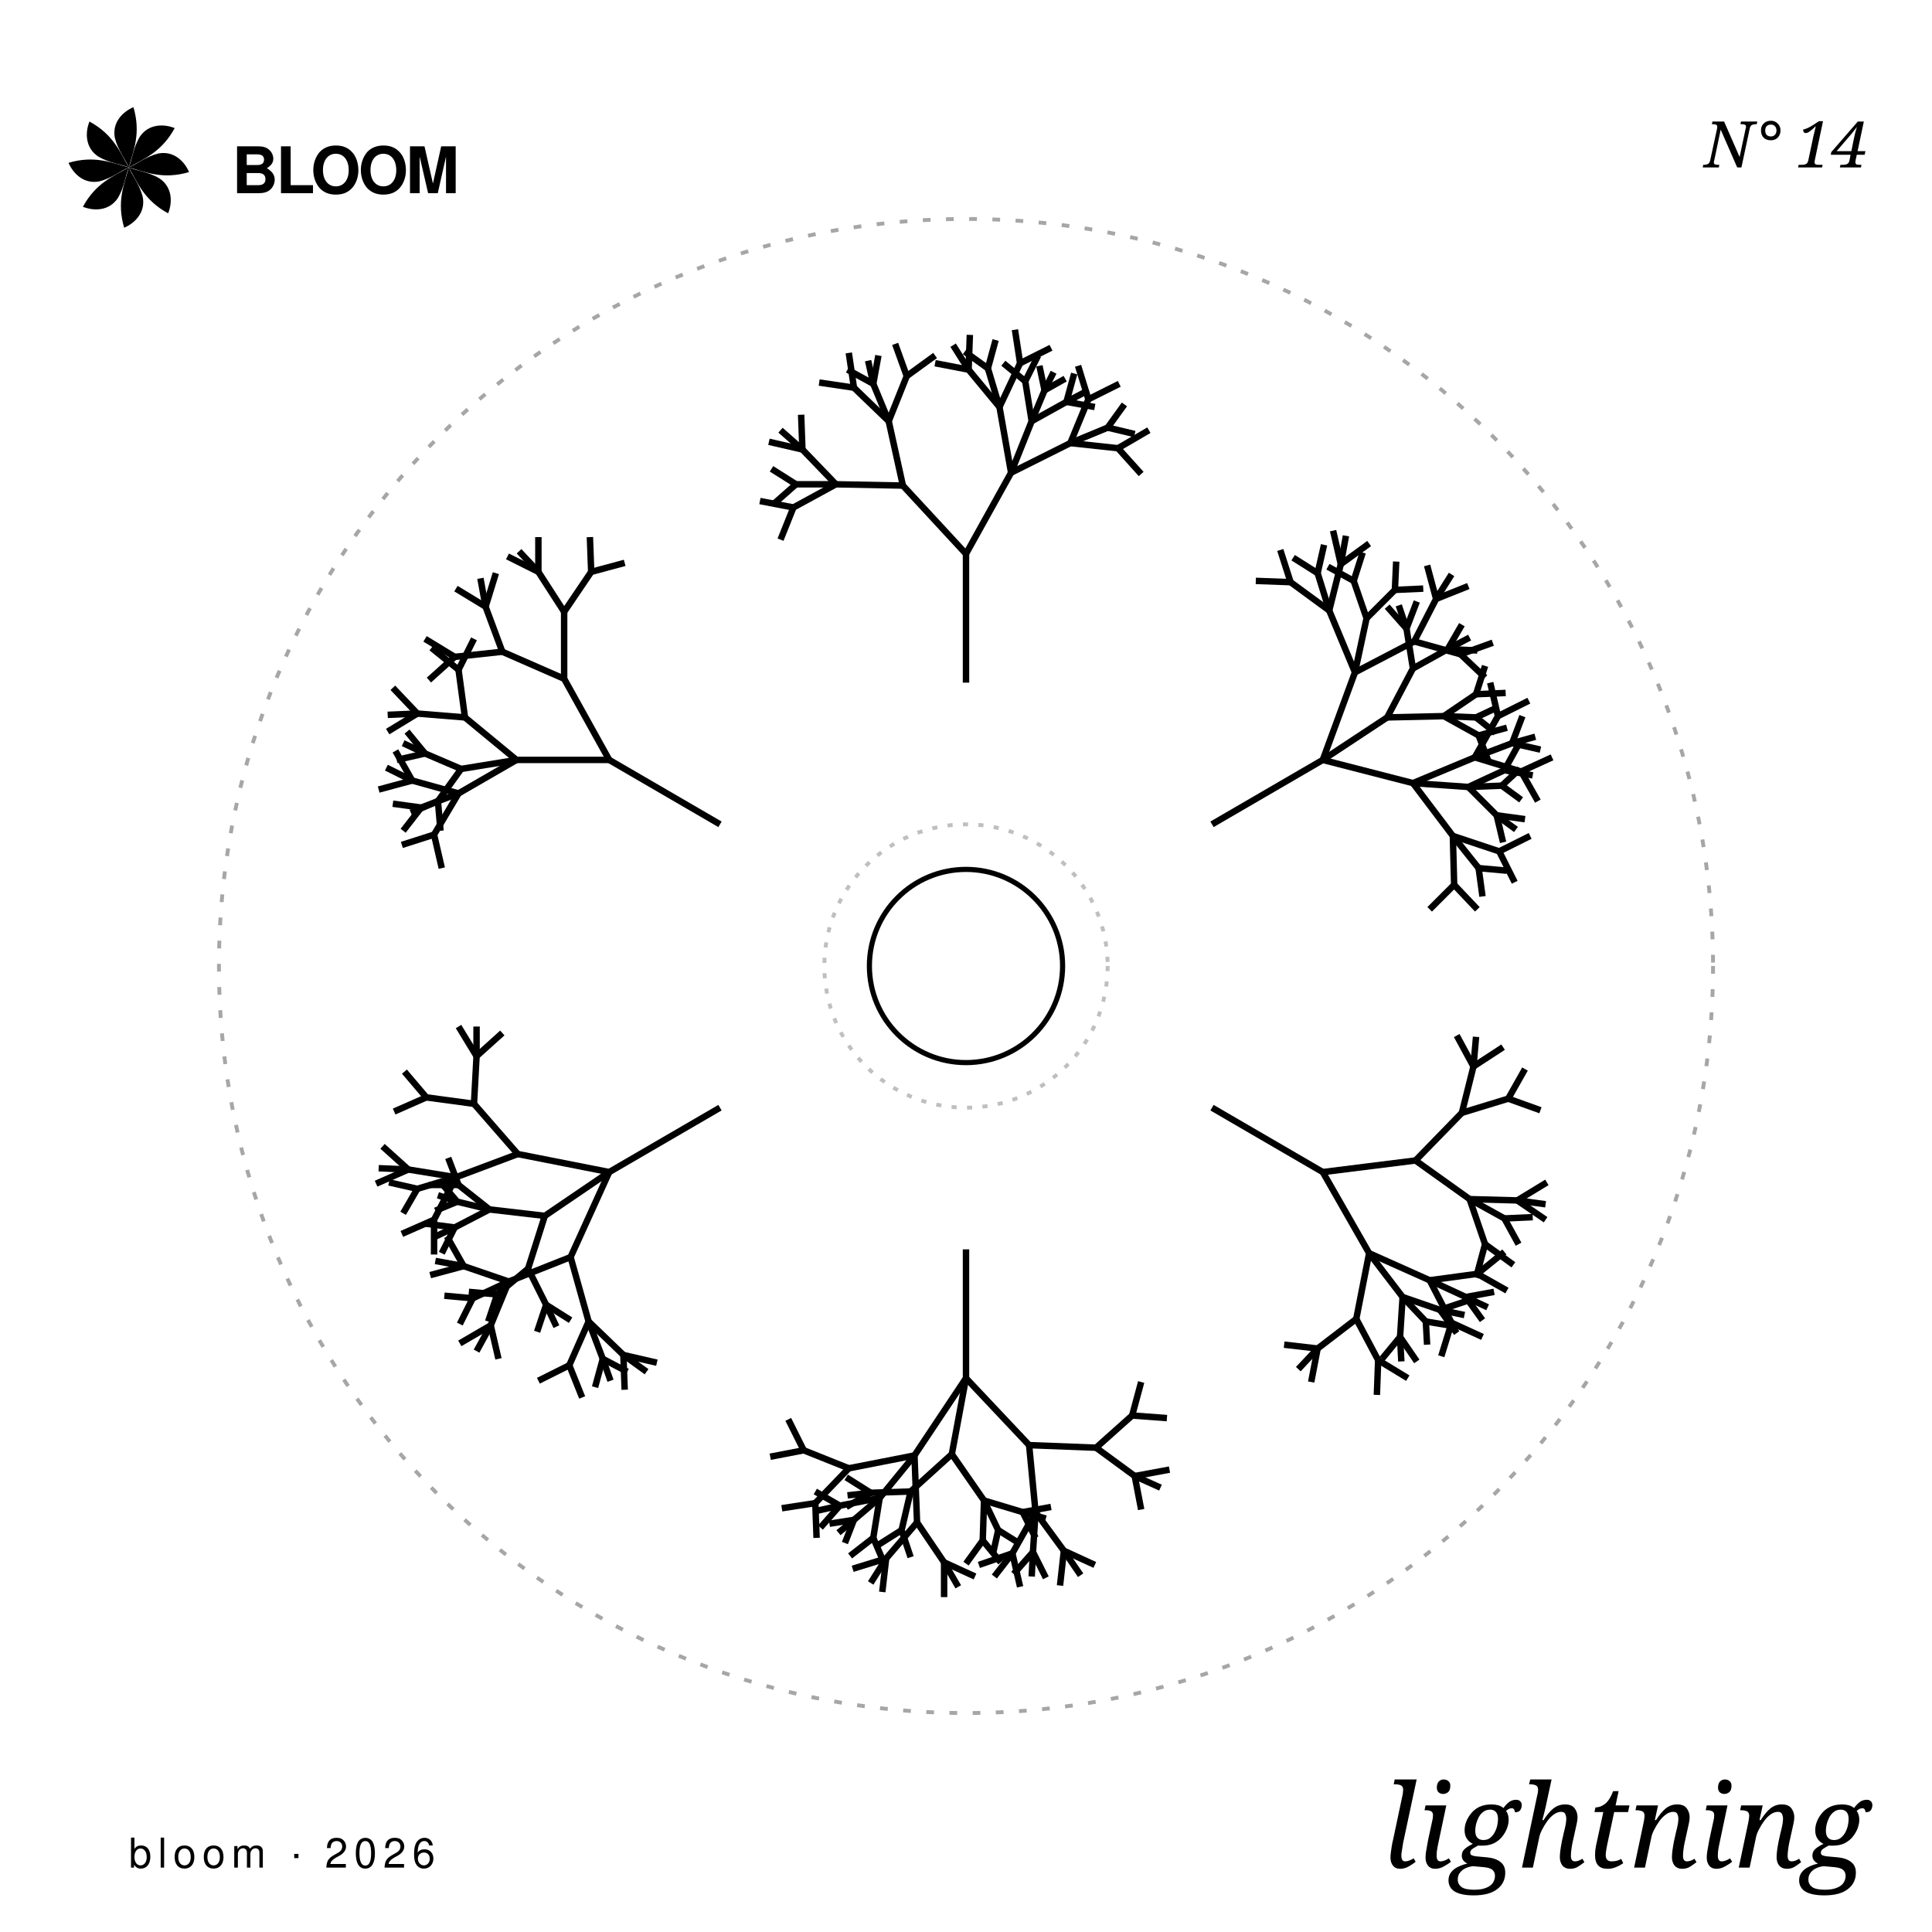
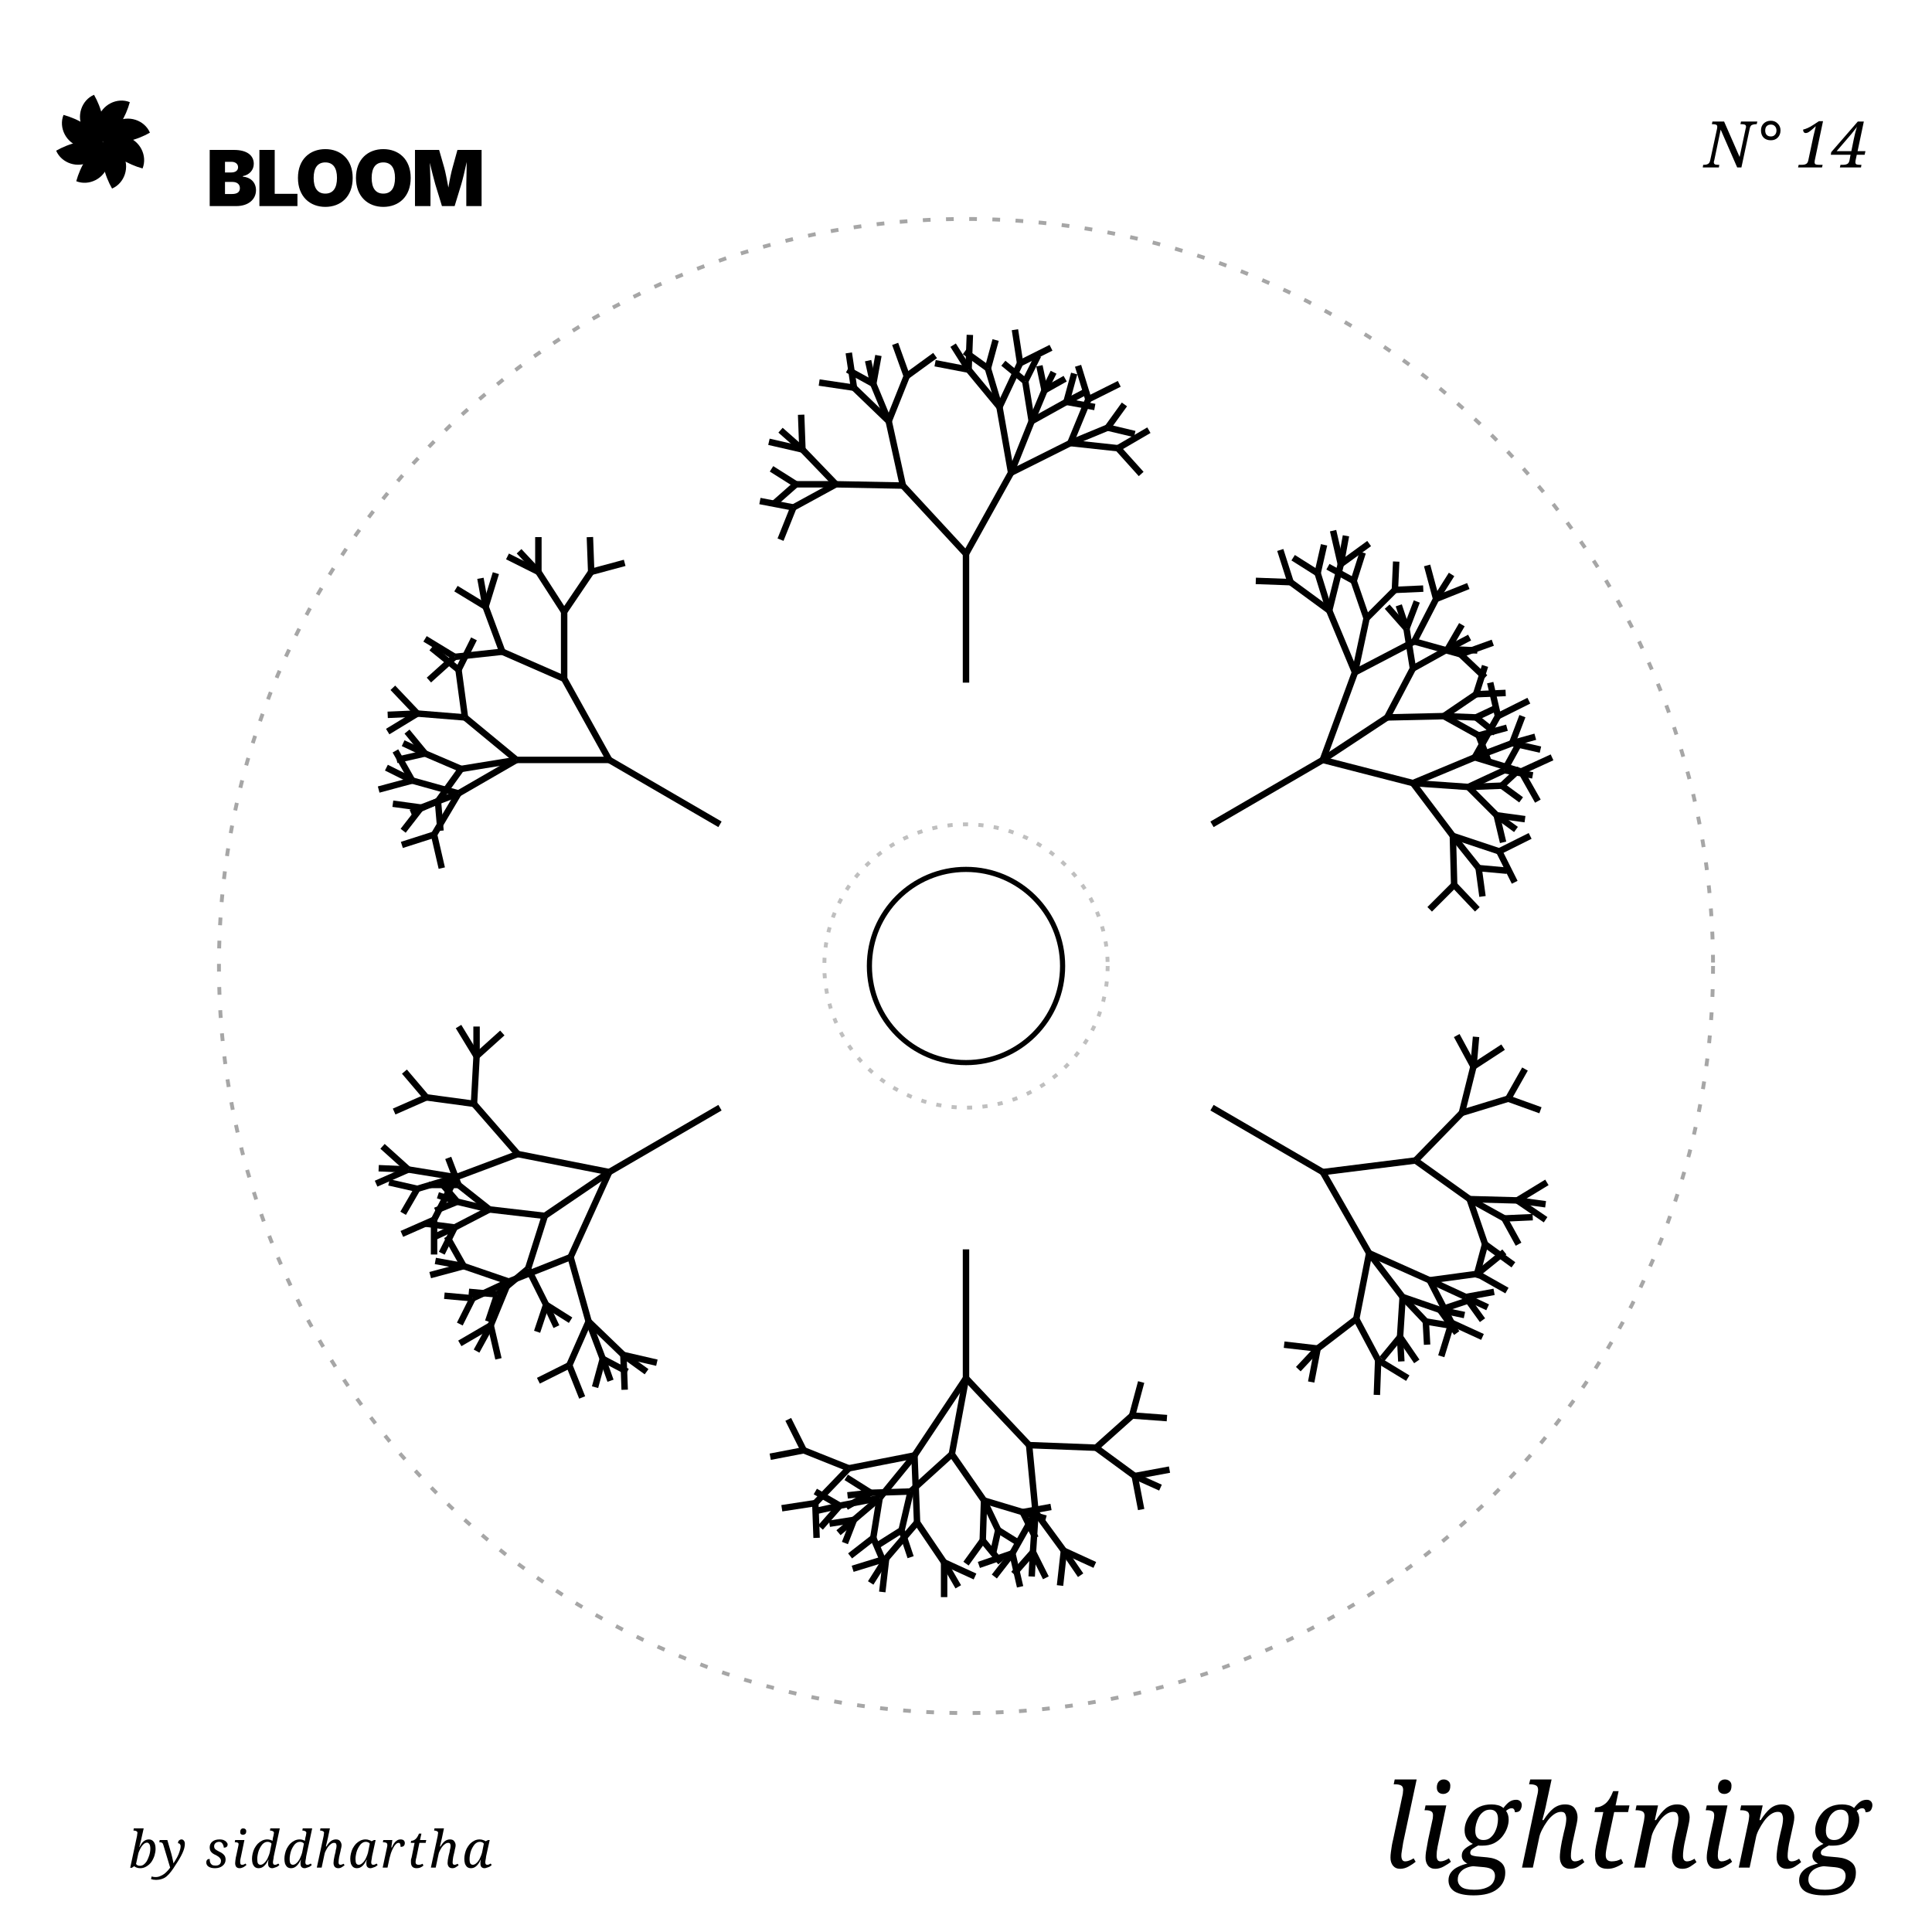
<svg xmlns="http://www.w3.org/2000/svg" viewBox="-75 -75 150 150" width="600" height="600">
  <circle r="58" fill="none" stroke="#000" stroke-width="0.3" stroke-dasharray="0.6,1.2" opacity="0.35" />
  <circle r="7.5" fill="none" stroke="#000" stroke-width="0.4" />
  <circle r="11" fill="none" stroke="#000" stroke-width="0.3" stroke-dasharray="0.4,0.8" opacity="0.25" />
  <g fill="none" stroke="#000" stroke-width="0.5">
    <line x1="19.1" y1="11.0" x2="27.7" y2="16.0" />
    <line x1="27.7" y1="16.0" x2="31.3" y2="22.3" />
    <line x1="31.3" y1="22.3" x2="30.3" y2="27.4" />
    <line x1="30.3" y1="27.4" x2="27.3" y2="29.7" />
    <line x1="27.3" y1="29.7" x2="24.7" y2="29.4" />
    <line x1="27.3" y1="29.7" x2="26.8" y2="32.3" />
    <line x1="27.3" y1="29.7" x2="25.8" y2="31.3" />
    <line x1="30.3" y1="27.4" x2="32.0" y2="30.6" />
    <line x1="32.0" y1="30.6" x2="31.9" y2="33.3" />
    <line x1="32.0" y1="30.6" x2="34.3" y2="32.0" />
    <line x1="31.3" y1="22.3" x2="36.0" y2="24.4" />
    <line x1="36.0" y1="24.4" x2="37.7" y2="27.7" />
    <line x1="37.7" y1="27.7" x2="36.9" y2="30.3" />
    <line x1="37.7" y1="27.7" x2="40.1" y2="28.8" />
    <line x1="36.0" y1="24.4" x2="39.7" y2="23.9" />
    <line x1="39.7" y1="23.9" x2="42.0" y2="25.2" />
    <line x1="39.7" y1="23.9" x2="41.8" y2="22.2" />
    <line x1="36.0" y1="24.4" x2="38.8" y2="25.7" />
    <line x1="38.8" y1="25.7" x2="40.1" y2="27.5" />
    <line x1="38.8" y1="25.7" x2="41.0" y2="25.3" />
    <line x1="38.8" y1="25.7" x2="40.5" y2="26.5" />
    <line x1="31.3" y1="22.3" x2="33.9" y2="25.7" />
    <line x1="33.9" y1="25.7" x2="33.7" y2="28.8" />
    <line x1="33.7" y1="28.8" x2="32.3" y2="30.5" />
    <line x1="33.7" y1="28.8" x2="35.0" y2="30.7" />
    <line x1="33.7" y1="28.8" x2="33.8" y2="30.7" />
    <line x1="33.9" y1="25.7" x2="36.8" y2="26.7" />
    <line x1="36.8" y1="26.7" x2="38.1" y2="28.5" />
    <line x1="36.8" y1="26.7" x2="38.9" y2="26.0" />
    <line x1="36.8" y1="26.7" x2="38.7" y2="27.1" />
    <line x1="33.9" y1="25.7" x2="35.7" y2="27.6" />
    <line x1="35.7" y1="27.6" x2="35.8" y2="29.4" />
    <line x1="35.7" y1="27.6" x2="37.5" y2="27.9" />
    <line x1="27.7" y1="16.0" x2="34.9" y2="15.1" />
    <line x1="34.9" y1="15.1" x2="39.1" y2="18.1" />
    <line x1="39.1" y1="18.1" x2="40.3" y2="21.6" />
    <line x1="40.3" y1="21.6" x2="39.6" y2="24.2" />
    <line x1="40.3" y1="21.6" x2="42.5" y2="23.2" />
    <line x1="39.1" y1="18.1" x2="42.8" y2="18.2" />
    <line x1="42.8" y1="18.2" x2="45.0" y2="19.7" />
    <line x1="42.8" y1="18.2" x2="45.1" y2="16.8" />
    <line x1="42.8" y1="18.2" x2="45.0" y2="18.5" />
    <line x1="39.1" y1="18.1" x2="41.8" y2="19.6" />
    <line x1="41.8" y1="19.6" x2="42.9" y2="21.6" />
    <line x1="41.8" y1="19.6" x2="44.0" y2="19.5" />
    <line x1="34.9" y1="15.1" x2="38.5" y2="11.4" />
    <line x1="38.5" y1="11.4" x2="42.1" y2="10.3" />
    <line x1="42.1" y1="10.3" x2="44.6" y2="11.2" />
    <line x1="42.1" y1="10.3" x2="43.4" y2="8.0" />
    <line x1="38.5" y1="11.4" x2="39.4" y2="7.8" />
    <line x1="39.4" y1="7.8" x2="41.7" y2="6.3" />
    <line x1="39.4" y1="7.8" x2="38.1" y2="5.4" />
    <line x1="39.4" y1="7.8" x2="39.6" y2="5.5" />
    <line x1="0.0" y1="22.0" x2="0.0" y2="32.0" />
    <line x1="0.0" y1="32.0" x2="-4.0" y2="38.0" />
    <line x1="-4.0" y1="38.0" x2="-9.1" y2="39.0" />
    <line x1="-9.1" y1="39.0" x2="-12.6" y2="37.6" />
    <line x1="-12.6" y1="37.6" x2="-13.8" y2="35.2" />
    <line x1="-12.6" y1="37.6" x2="-15.2" y2="38.1" />
    <line x1="-9.1" y1="39.0" x2="-11.7" y2="41.7" />
    <line x1="-11.7" y1="41.7" x2="-14.3" y2="42.1" />
    <line x1="-11.7" y1="41.7" x2="-11.6" y2="44.4" />
    <line x1="-4.0" y1="38.0" x2="-3.8" y2="43.2" />
    <line x1="-3.8" y1="43.2" x2="-6.2" y2="46.0" />
    <line x1="-6.2" y1="46.0" x2="-8.8" y2="46.8" />
    <line x1="-6.2" y1="46.0" x2="-6.5" y2="48.6" />
    <line x1="-6.2" y1="46.0" x2="-7.4" y2="47.9" />
    <line x1="-3.8" y1="43.2" x2="-1.7" y2="46.3" />
    <line x1="-1.7" y1="46.3" x2="-1.7" y2="49.0" />
    <line x1="-1.7" y1="46.3" x2="0.7" y2="47.4" />
    <line x1="-1.7" y1="46.3" x2="-0.6" y2="48.2" />
    <line x1="-4.0" y1="38.0" x2="-6.7" y2="41.3" />
    <line x1="-6.7" y1="41.3" x2="-9.8" y2="41.9" />
    <line x1="-9.8" y1="41.9" x2="-11.7" y2="40.8" />
    <line x1="-9.8" y1="41.9" x2="-11.3" y2="43.6" />
    <line x1="-9.8" y1="41.9" x2="-11.6" y2="42.3" />
    <line x1="-6.7" y1="41.3" x2="-7.2" y2="44.4" />
    <line x1="-7.2" y1="44.4" x2="-9.0" y2="45.8" />
    <line x1="-7.2" y1="44.4" x2="-6.3" y2="46.5" />
    <line x1="-6.7" y1="41.3" x2="-8.7" y2="43.0" />
    <line x1="-8.7" y1="43.0" x2="-10.6" y2="43.3" />
    <line x1="-8.7" y1="43.0" x2="-9.4" y2="44.8" />
    <line x1="-8.7" y1="43.0" x2="-9.9" y2="44.0" />
    <line x1="0.0" y1="32.0" x2="4.9" y2="37.2" />
    <line x1="4.9" y1="37.2" x2="5.4" y2="42.4" />
    <line x1="5.4" y1="42.4" x2="3.6" y2="45.6" />
    <line x1="3.6" y1="45.6" x2="1.0" y2="46.5" />
    <line x1="3.6" y1="45.6" x2="4.2" y2="48.2" />
    <line x1="3.6" y1="45.6" x2="2.2" y2="47.4" />
    <line x1="5.4" y1="42.4" x2="7.6" y2="45.4" />
    <line x1="7.6" y1="45.4" x2="7.3" y2="48.1" />
    <line x1="7.6" y1="45.4" x2="10.0" y2="46.5" />
    <line x1="7.6" y1="45.4" x2="8.9" y2="47.3" />
    <line x1="5.4" y1="42.4" x2="5.2" y2="45.5" />
    <line x1="5.2" y1="45.5" x2="3.7" y2="47.2" />
    <line x1="5.2" y1="45.5" x2="6.2" y2="47.5" />
    <line x1="5.2" y1="45.5" x2="5.1" y2="47.4" />
    <line x1="4.9" y1="37.2" x2="10.1" y2="37.4" />
    <line x1="10.1" y1="37.4" x2="13.1" y2="39.6" />
    <line x1="13.1" y1="39.6" x2="13.6" y2="42.2" />
    <line x1="13.1" y1="39.6" x2="15.8" y2="39.1" />
    <line x1="13.1" y1="39.6" x2="15.1" y2="40.5" />
    <line x1="10.1" y1="37.4" x2="12.9" y2="34.9" />
    <line x1="12.9" y1="34.9" x2="15.6" y2="35.1" />
    <line x1="12.9" y1="34.9" x2="13.6" y2="32.3" />
    <line x1="0.0" y1="32.0" x2="-1.1" y2="37.9" />
    <line x1="-1.1" y1="37.9" x2="-4.3" y2="40.8" />
    <line x1="-4.3" y1="40.8" x2="-7.4" y2="40.9" />
    <line x1="-7.4" y1="40.9" x2="-9.3" y2="39.7" />
    <line x1="-7.4" y1="40.9" x2="-9.3" y2="42.0" />
    <line x1="-7.4" y1="40.9" x2="-9.2" y2="41.1" />
    <line x1="-4.3" y1="40.8" x2="-5.0" y2="43.8" />
    <line x1="-5.0" y1="43.8" x2="-6.9" y2="45.0" />
    <line x1="-5.0" y1="43.8" x2="-4.3" y2="45.9" />
    <line x1="-1.1" y1="37.9" x2="1.4" y2="41.5" />
    <line x1="1.4" y1="41.5" x2="1.3" y2="44.6" />
    <line x1="1.3" y1="44.6" x2="0.0" y2="46.4" />
    <line x1="1.3" y1="44.6" x2="2.7" y2="46.3" />
    <line x1="1.4" y1="41.5" x2="4.4" y2="42.4" />
    <line x1="4.4" y1="42.4" x2="5.4" y2="44.4" />
    <line x1="4.4" y1="42.4" x2="6.6" y2="42.0" />
    <line x1="4.4" y1="42.4" x2="6.2" y2="42.9" />
    <line x1="1.4" y1="41.5" x2="2.5" y2="43.8" />
    <line x1="2.5" y1="43.8" x2="2.1" y2="45.6" />
    <line x1="2.5" y1="43.8" x2="4.1" y2="44.8" />
    <line x1="-19.1" y1="11.0" x2="-27.7" y2="16.0" />
    <line x1="-27.7" y1="16.0" x2="-34.8" y2="14.6" />
    <line x1="-34.8" y1="14.6" x2="-38.2" y2="10.7" />
    <line x1="-38.2" y1="10.7" x2="-38.0" y2="7.0" />
    <line x1="-38.0" y1="7.0" x2="-36.0" y2="5.2" />
    <line x1="-38.0" y1="7.0" x2="-39.4" y2="4.7" />
    <line x1="-38.0" y1="7.0" x2="-38.0" y2="4.7" />
    <line x1="-38.2" y1="10.7" x2="-41.9" y2="10.2" />
    <line x1="-41.9" y1="10.2" x2="-43.6" y2="8.2" />
    <line x1="-41.9" y1="10.2" x2="-44.4" y2="11.3" />
    <line x1="-34.8" y1="14.6" x2="-39.6" y2="16.4" />
    <line x1="-39.6" y1="16.4" x2="-43.3" y2="15.8" />
    <line x1="-43.3" y1="15.8" x2="-45.3" y2="14.0" />
    <line x1="-43.3" y1="15.8" x2="-45.8" y2="16.9" />
    <line x1="-43.3" y1="15.8" x2="-45.6" y2="15.7" />
    <line x1="-39.6" y1="16.4" x2="-41.3" y2="19.7" />
    <line x1="-41.3" y1="19.7" x2="-43.8" y2="20.8" />
    <line x1="-41.3" y1="19.7" x2="-41.3" y2="22.4" />
    <line x1="-39.6" y1="16.4" x2="-42.6" y2="17.3" />
    <line x1="-42.6" y1="17.3" x2="-44.8" y2="16.8" />
    <line x1="-42.6" y1="17.3" x2="-43.7" y2="19.2" />
    <line x1="-27.7" y1="16.0" x2="-30.7" y2="22.6" />
    <line x1="-30.7" y1="22.6" x2="-35.5" y2="24.5" />
    <line x1="-35.5" y1="24.5" x2="-39.0" y2="23.3" />
    <line x1="-39.0" y1="23.3" x2="-40.3" y2="21.0" />
    <line x1="-39.0" y1="23.3" x2="-41.6" y2="24.0" />
    <line x1="-39.0" y1="23.3" x2="-41.2" y2="22.9" />
    <line x1="-35.5" y1="24.5" x2="-36.9" y2="27.9" />
    <line x1="-36.9" y1="27.9" x2="-39.3" y2="29.3" />
    <line x1="-36.9" y1="27.9" x2="-36.3" y2="30.5" />
    <line x1="-36.9" y1="27.9" x2="-38.0" y2="29.9" />
    <line x1="-35.5" y1="24.5" x2="-38.3" y2="25.8" />
    <line x1="-38.3" y1="25.8" x2="-40.5" y2="25.6" />
    <line x1="-38.3" y1="25.8" x2="-39.3" y2="27.8" />
    <line x1="-30.7" y1="22.6" x2="-29.3" y2="27.6" />
    <line x1="-29.3" y1="27.6" x2="-30.8" y2="31.0" />
    <line x1="-30.8" y1="31.0" x2="-33.2" y2="32.2" />
    <line x1="-30.8" y1="31.0" x2="-29.8" y2="33.5" />
    <line x1="-29.3" y1="27.6" x2="-26.6" y2="30.2" />
    <line x1="-26.6" y1="30.2" x2="-26.5" y2="32.9" />
    <line x1="-26.6" y1="30.2" x2="-24.0" y2="30.8" />
    <line x1="-26.6" y1="30.2" x2="-24.8" y2="31.5" />
    <line x1="-29.3" y1="27.6" x2="-28.2" y2="30.5" />
    <line x1="-28.2" y1="30.5" x2="-28.8" y2="32.7" />
    <line x1="-28.2" y1="30.5" x2="-26.3" y2="31.5" />
    <line x1="-28.2" y1="30.5" x2="-27.6" y2="32.2" />
    <line x1="-27.7" y1="16.0" x2="-32.7" y2="19.4" />
    <line x1="-32.7" y1="19.4" x2="-37.0" y2="18.9" />
    <line x1="-37.0" y1="18.9" x2="-39.4" y2="17.0" />
    <line x1="-39.4" y1="17.0" x2="-40.2" y2="14.9" />
    <line x1="-39.4" y1="17.0" x2="-41.7" y2="17.0" />
    <line x1="-37.0" y1="18.9" x2="-39.7" y2="20.3" />
    <line x1="-39.7" y1="20.3" x2="-42.0" y2="20.0" />
    <line x1="-39.7" y1="20.3" x2="-40.7" y2="22.3" />
    <line x1="-39.7" y1="20.3" x2="-41.4" y2="21.1" />
    <line x1="-37.0" y1="18.9" x2="-39.5" y2="18.3" />
    <line x1="-39.5" y1="18.3" x2="-40.7" y2="16.9" />
    <line x1="-39.5" y1="18.3" x2="-41.2" y2="19.0" />
    <line x1="-39.5" y1="18.3" x2="-41.0" y2="17.8" />
    <line x1="-32.7" y1="19.4" x2="-34.0" y2="23.5" />
    <line x1="-34.0" y1="23.5" x2="-36.4" y2="25.5" />
    <line x1="-36.4" y1="25.5" x2="-38.6" y2="25.3" />
    <line x1="-36.4" y1="25.5" x2="-37.1" y2="27.6" />
    <line x1="-34.0" y1="23.5" x2="-32.6" y2="26.3" />
    <line x1="-32.6" y1="26.3" x2="-33.3" y2="28.4" />
    <line x1="-32.6" y1="26.3" x2="-30.7" y2="27.5" />
    <line x1="-32.6" y1="26.3" x2="-31.8" y2="28.0" />
    <line x1="-19.1" y1="-11.0" x2="-27.7" y2="-16.0" />
    <line x1="-27.7" y1="-16.0" x2="-31.2" y2="-22.3" />
    <line x1="-31.2" y1="-22.3" x2="-31.2" y2="-27.5" />
    <line x1="-31.2" y1="-27.5" x2="-29.1" y2="-30.6" />
    <line x1="-29.1" y1="-30.6" x2="-26.5" y2="-31.3" />
    <line x1="-29.1" y1="-30.6" x2="-29.2" y2="-33.3" />
    <line x1="-31.2" y1="-27.5" x2="-33.2" y2="-30.6" />
    <line x1="-33.2" y1="-30.6" x2="-33.2" y2="-33.3" />
    <line x1="-33.2" y1="-30.6" x2="-35.6" y2="-31.8" />
    <line x1="-33.2" y1="-30.6" x2="-34.7" y2="-32.2" />
    <line x1="-31.2" y1="-22.3" x2="-36.0" y2="-24.4" />
    <line x1="-36.0" y1="-24.4" x2="-37.3" y2="-27.9" />
    <line x1="-37.3" y1="-27.9" x2="-36.5" y2="-30.5" />
    <line x1="-37.3" y1="-27.9" x2="-39.6" y2="-29.3" />
    <line x1="-37.3" y1="-27.9" x2="-37.7" y2="-30.1" />
    <line x1="-36.0" y1="-24.4" x2="-39.7" y2="-24.0" />
    <line x1="-39.7" y1="-24.0" x2="-42.0" y2="-25.4" />
    <line x1="-39.7" y1="-24.0" x2="-41.7" y2="-22.2" />
    <line x1="-27.7" y1="-16.0" x2="-34.9" y2="-16.0" />
    <line x1="-34.9" y1="-16.0" x2="-38.9" y2="-19.3" />
    <line x1="-38.9" y1="-19.3" x2="-39.4" y2="-23.0" />
    <line x1="-39.4" y1="-23.0" x2="-38.2" y2="-25.4" />
    <line x1="-39.4" y1="-23.0" x2="-41.5" y2="-24.7" />
    <line x1="-38.9" y1="-19.3" x2="-42.6" y2="-19.6" />
    <line x1="-42.6" y1="-19.6" x2="-44.5" y2="-21.6" />
    <line x1="-42.6" y1="-19.6" x2="-44.9" y2="-18.2" />
    <line x1="-42.6" y1="-19.6" x2="-44.9" y2="-19.5" />
    <line x1="-34.9" y1="-16.0" x2="-39.4" y2="-13.4" />
    <line x1="-39.4" y1="-13.4" x2="-43.0" y2="-14.4" />
    <line x1="-43.0" y1="-14.4" x2="-44.3" y2="-16.7" />
    <line x1="-43.0" y1="-14.4" x2="-45.6" y2="-13.7" />
    <line x1="-43.0" y1="-14.4" x2="-45.0" y2="-15.4" />
    <line x1="-39.4" y1="-13.4" x2="-41.3" y2="-10.2" />
    <line x1="-41.3" y1="-10.2" x2="-43.8" y2="-9.4" />
    <line x1="-41.3" y1="-10.2" x2="-40.7" y2="-7.6" />
    <line x1="-39.4" y1="-13.4" x2="-42.3" y2="-12.3" />
    <line x1="-42.3" y1="-12.3" x2="-44.5" y2="-12.6" />
    <line x1="-42.3" y1="-12.3" x2="-43.7" y2="-10.5" />
    <line x1="-34.9" y1="-16.0" x2="-39.2" y2="-15.3" />
    <line x1="-39.2" y1="-15.3" x2="-42.0" y2="-16.5" />
    <line x1="-42.0" y1="-16.5" x2="-43.4" y2="-18.2" />
    <line x1="-42.0" y1="-16.5" x2="-44.2" y2="-16.0" />
    <line x1="-42.0" y1="-16.5" x2="-43.7" y2="-17.3" />
    <line x1="-39.2" y1="-15.3" x2="-41.0" y2="-12.8" />
    <line x1="-41.0" y1="-12.8" x2="-43.1" y2="-11.9" />
    <line x1="-41.0" y1="-12.8" x2="-40.8" y2="-10.5" />
    <line x1="-0.0" y1="-22.0" x2="-0.0" y2="-32.0" />
    <line x1="-0.0" y1="-32.0" x2="3.5" y2="-38.3" />
    <line x1="3.5" y1="-38.3" x2="8.1" y2="-40.6" />
    <line x1="8.1" y1="-40.6" x2="11.8" y2="-40.2" />
    <line x1="11.8" y1="-40.2" x2="13.6" y2="-38.2" />
    <line x1="11.8" y1="-40.2" x2="14.2" y2="-41.6" />
    <line x1="8.1" y1="-40.6" x2="9.5" y2="-44.0" />
    <line x1="9.5" y1="-44.0" x2="11.9" y2="-45.2" />
    <line x1="9.5" y1="-44.0" x2="8.7" y2="-46.6" />
    <line x1="8.1" y1="-40.6" x2="11.0" y2="-41.8" />
    <line x1="11.0" y1="-41.8" x2="13.1" y2="-41.3" />
    <line x1="11.0" y1="-41.8" x2="12.3" y2="-43.6" />
    <line x1="3.5" y1="-38.3" x2="2.6" y2="-43.4" />
    <line x1="2.6" y1="-43.4" x2="4.2" y2="-46.8" />
    <line x1="4.2" y1="-46.8" x2="6.6" y2="-48.0" />
    <line x1="4.2" y1="-46.8" x2="3.8" y2="-49.4" />
    <line x1="2.6" y1="-43.4" x2="0.2" y2="-46.3" />
    <line x1="0.2" y1="-46.3" x2="0.3" y2="-49.0" />
    <line x1="0.2" y1="-46.3" x2="-2.4" y2="-46.8" />
    <line x1="0.2" y1="-46.3" x2="-1.0" y2="-48.2" />
    <line x1="2.6" y1="-43.4" x2="1.7" y2="-46.4" />
    <line x1="1.7" y1="-46.4" x2="2.3" y2="-48.6" />
    <line x1="1.7" y1="-46.4" x2="-0.1" y2="-47.7" />
    <line x1="3.5" y1="-38.3" x2="5.1" y2="-42.3" />
    <line x1="5.1" y1="-42.3" x2="7.8" y2="-43.8" />
    <line x1="7.8" y1="-43.8" x2="10.0" y2="-43.4" />
    <line x1="7.8" y1="-43.8" x2="8.4" y2="-46.0" />
    <line x1="7.8" y1="-43.8" x2="9.5" y2="-44.7" />
    <line x1="5.1" y1="-42.3" x2="4.6" y2="-45.4" />
    <line x1="4.6" y1="-45.4" x2="5.6" y2="-47.4" />
    <line x1="4.6" y1="-45.4" x2="2.9" y2="-46.8" />
    <line x1="5.1" y1="-42.3" x2="6.1" y2="-44.7" />
    <line x1="6.1" y1="-44.7" x2="7.7" y2="-45.6" />
    <line x1="6.1" y1="-44.7" x2="5.7" y2="-46.6" />
    <line x1="6.1" y1="-44.7" x2="6.8" y2="-46.1" />
    <line x1="-0.0" y1="-32.0" x2="-4.9" y2="-37.3" />
    <line x1="-4.9" y1="-37.3" x2="-6.0" y2="-42.3" />
    <line x1="-6.0" y1="-42.3" x2="-4.6" y2="-45.8" />
    <line x1="-4.6" y1="-45.8" x2="-2.4" y2="-47.4" />
    <line x1="-4.6" y1="-45.8" x2="-5.5" y2="-48.3" />
    <line x1="-6.0" y1="-42.3" x2="-8.7" y2="-44.9" />
    <line x1="-8.7" y1="-44.9" x2="-9.1" y2="-47.6" />
    <line x1="-8.7" y1="-44.9" x2="-11.4" y2="-45.3" />
    <line x1="-6.0" y1="-42.3" x2="-7.2" y2="-45.2" />
    <line x1="-7.2" y1="-45.2" x2="-6.8" y2="-47.4" />
    <line x1="-7.2" y1="-45.2" x2="-9.2" y2="-46.3" />
    <line x1="-7.2" y1="-45.2" x2="-7.6" y2="-47.0" />
    <line x1="-4.9" y1="-37.3" x2="-10.1" y2="-37.4" />
    <line x1="-10.1" y1="-37.4" x2="-12.7" y2="-40.1" />
    <line x1="-12.7" y1="-40.1" x2="-12.8" y2="-42.8" />
    <line x1="-12.7" y1="-40.1" x2="-15.3" y2="-40.7" />
    <line x1="-12.7" y1="-40.1" x2="-14.4" y2="-41.6" />
    <line x1="-10.1" y1="-37.4" x2="-13.4" y2="-35.6" />
    <line x1="-13.4" y1="-35.6" x2="-16.0" y2="-36.1" />
    <line x1="-13.4" y1="-35.6" x2="-14.4" y2="-33.1" />
    <line x1="-10.1" y1="-37.4" x2="-13.2" y2="-37.4" />
    <line x1="-13.2" y1="-37.4" x2="-15.1" y2="-38.6" />
    <line x1="-13.2" y1="-37.4" x2="-14.9" y2="-35.9" />
    <line x1="19.1" y1="-11.0" x2="27.7" y2="-16.0" />
    <line x1="27.7" y1="-16.0" x2="34.7" y2="-14.2" />
    <line x1="34.7" y1="-14.2" x2="37.8" y2="-10.1" />
    <line x1="37.8" y1="-10.1" x2="37.9" y2="-6.3" />
    <line x1="37.9" y1="-6.3" x2="36.0" y2="-4.4" />
    <line x1="37.9" y1="-6.3" x2="39.7" y2="-4.4" />
    <line x1="37.8" y1="-10.1" x2="41.4" y2="-8.9" />
    <line x1="41.4" y1="-8.9" x2="42.6" y2="-6.5" />
    <line x1="41.4" y1="-8.9" x2="43.8" y2="-10.1" />
    <line x1="37.8" y1="-10.1" x2="39.8" y2="-7.6" />
    <line x1="39.8" y1="-7.6" x2="40.1" y2="-5.4" />
    <line x1="39.8" y1="-7.6" x2="42.0" y2="-7.4" />
    <line x1="34.7" y1="-14.2" x2="39.5" y2="-16.2" />
    <line x1="39.5" y1="-16.2" x2="43.1" y2="-15.1" />
    <line x1="43.1" y1="-15.1" x2="44.4" y2="-12.8" />
    <line x1="43.1" y1="-15.1" x2="45.5" y2="-16.2" />
    <line x1="39.5" y1="-16.2" x2="41.3" y2="-19.4" />
    <line x1="41.3" y1="-19.4" x2="43.7" y2="-20.6" />
    <line x1="41.3" y1="-19.4" x2="40.7" y2="-22.0" />
    <line x1="39.5" y1="-16.2" x2="42.4" y2="-17.3" />
    <line x1="42.4" y1="-17.3" x2="44.6" y2="-16.8" />
    <line x1="42.4" y1="-17.3" x2="43.2" y2="-19.4" />
    <line x1="42.4" y1="-17.3" x2="44.2" y2="-17.8" />
    <line x1="34.7" y1="-14.2" x2="39.0" y2="-13.9" />
    <line x1="39.0" y1="-13.9" x2="41.2" y2="-11.7" />
    <line x1="41.2" y1="-11.7" x2="41.7" y2="-9.6" />
    <line x1="41.2" y1="-11.7" x2="43.4" y2="-11.4" />
    <line x1="41.2" y1="-11.7" x2="42.7" y2="-10.6" />
    <line x1="39.0" y1="-13.9" x2="41.8" y2="-15.2" />
    <line x1="41.8" y1="-15.2" x2="44.0" y2="-14.8" />
    <line x1="41.8" y1="-15.2" x2="42.9" y2="-17.2" />
    <line x1="39.0" y1="-13.9" x2="41.6" y2="-14.0" />
    <line x1="41.6" y1="-14.0" x2="43.1" y2="-12.9" />
    <line x1="41.6" y1="-14.0" x2="43.0" y2="-15.3" />
    <line x1="27.7" y1="-16.0" x2="30.2" y2="-22.8" />
    <line x1="30.2" y1="-22.8" x2="34.8" y2="-25.2" />
    <line x1="34.8" y1="-25.2" x2="38.4" y2="-24.2" />
    <line x1="38.4" y1="-24.2" x2="40.3" y2="-22.4" />
    <line x1="38.4" y1="-24.2" x2="40.9" y2="-25.1" />
    <line x1="34.8" y1="-25.2" x2="36.5" y2="-28.5" />
    <line x1="36.5" y1="-28.5" x2="39.0" y2="-29.5" />
    <line x1="36.5" y1="-28.5" x2="35.8" y2="-31.1" />
    <line x1="36.5" y1="-28.5" x2="37.7" y2="-30.4" />
    <line x1="30.2" y1="-22.8" x2="28.2" y2="-27.6" />
    <line x1="28.2" y1="-27.6" x2="29.1" y2="-31.2" />
    <line x1="29.1" y1="-31.2" x2="31.3" y2="-32.8" />
    <line x1="29.1" y1="-31.2" x2="28.5" y2="-33.8" />
    <line x1="29.1" y1="-31.2" x2="29.5" y2="-33.4" />
    <line x1="28.2" y1="-27.6" x2="25.2" y2="-29.8" />
    <line x1="25.2" y1="-29.8" x2="24.4" y2="-32.3" />
    <line x1="25.2" y1="-29.8" x2="22.5" y2="-29.9" />
    <line x1="28.2" y1="-27.6" x2="27.3" y2="-30.5" />
    <line x1="27.3" y1="-30.5" x2="27.8" y2="-32.7" />
    <line x1="27.3" y1="-30.5" x2="25.4" y2="-31.7" />
    <line x1="30.2" y1="-22.8" x2="31.1" y2="-27.0" />
    <line x1="31.1" y1="-27.0" x2="33.3" y2="-29.2" />
    <line x1="33.3" y1="-29.2" x2="35.5" y2="-29.3" />
    <line x1="33.3" y1="-29.2" x2="33.4" y2="-31.4" />
    <line x1="31.1" y1="-27.0" x2="30.1" y2="-29.9" />
    <line x1="30.1" y1="-29.9" x2="30.8" y2="-32.1" />
    <line x1="30.1" y1="-29.9" x2="28.1" y2="-31.0" />
    <line x1="27.7" y1="-16.0" x2="32.7" y2="-19.3" />
    <line x1="32.7" y1="-19.3" x2="37.1" y2="-19.4" />
    <line x1="37.1" y1="-19.4" x2="39.8" y2="-17.9" />
    <line x1="39.8" y1="-17.9" x2="40.6" y2="-15.8" />
    <line x1="39.8" y1="-17.9" x2="42.0" y2="-18.5" />
    <line x1="37.1" y1="-19.4" x2="39.6" y2="-21.1" />
    <line x1="39.6" y1="-21.1" x2="41.9" y2="-21.2" />
    <line x1="39.6" y1="-21.1" x2="40.3" y2="-23.3" />
    <line x1="37.1" y1="-19.4" x2="39.6" y2="-19.3" />
    <line x1="39.6" y1="-19.3" x2="41.1" y2="-18.1" />
    <line x1="39.6" y1="-19.3" x2="41.3" y2="-20.1" />
    <line x1="32.7" y1="-19.3" x2="34.7" y2="-23.1" />
    <line x1="34.7" y1="-23.1" x2="37.4" y2="-24.6" />
    <line x1="37.4" y1="-24.6" x2="39.7" y2="-24.5" />
    <line x1="37.4" y1="-24.6" x2="38.5" y2="-26.5" />
    <line x1="37.4" y1="-24.6" x2="39.1" y2="-25.5" />
    <line x1="34.7" y1="-23.1" x2="34.2" y2="-26.2" />
    <line x1="34.2" y1="-26.2" x2="35.0" y2="-28.3" />
    <line x1="34.2" y1="-26.2" x2="32.7" y2="-27.9" />
    <line x1="34.2" y1="-26.2" x2="33.6" y2="-28.0" />
  </g>
-   <g transform="translate(-65 -62)">
-     <g transform="scale(0.06)">
-       <path d="M 0,0 C 6,-22 16,-44 6,-78 C -8,-72 -22,-58 -18,-38 C -14,-22 -4,-10 0,0 Z" fill="#000" stroke="none" transform="rotate(0)" />
-       <path d="M 0,0 C 6,-22 16,-44 6,-78 C -8,-72 -22,-58 -18,-38 C -14,-22 -4,-10 0,0 Z" fill="#000" stroke="none" transform="rotate(45)" />
-       <path d="M 0,0 C 6,-22 16,-44 6,-78 C -8,-72 -22,-58 -18,-38 C -14,-22 -4,-10 0,0 Z" fill="#000" stroke="none" transform="rotate(90)" />
-       <path d="M 0,0 C 6,-22 16,-44 6,-78 C -8,-72 -22,-58 -18,-38 C -14,-22 -4,-10 0,0 Z" fill="#000" stroke="none" transform="rotate(135)" />
-       <path d="M 0,0 C 6,-22 16,-44 6,-78 C -8,-72 -22,-58 -18,-38 C -14,-22 -4,-10 0,0 Z" fill="#000" stroke="none" transform="rotate(180)" />
-       <path d="M 0,0 C 6,-22 16,-44 6,-78 C -8,-72 -22,-58 -18,-38 C -14,-22 -4,-10 0,0 Z" fill="#000" stroke="none" transform="rotate(225)" />
-       <path d="M 0,0 C 6,-22 16,-44 6,-78 C -8,-72 -22,-58 -18,-38 C -14,-22 -4,-10 0,0 Z" fill="#000" stroke="none" transform="rotate(270)" />
-       <path d="M 0,0 C 6,-22 16,-44 6,-78 C -8,-72 -22,-58 -18,-38 C -14,-22 -4,-10 0,0 Z" fill="#000" stroke="none" transform="rotate(315)" />
+   <g transform="translate(-67 -62)">
+     <g transform="translate(0 -2) scale(0.07)">
+       <path d="M 0,0 C 4,-18 -2,-38 -10,-52 C -24,-46 -30,-28 -22,-14 C -14,-6 -5,-3 0,0 Z" fill="#000" stroke="none" transform="rotate(0)" />
+       <path d="M 0,0 C 4,-18 -2,-38 -10,-52 C -24,-46 -30,-28 -22,-14 C -14,-6 -5,-3 0,0 Z" fill="#000" stroke="none" transform="rotate(45)" />
+       <path d="M 0,0 C 4,-18 -2,-38 -10,-52 C -24,-46 -30,-28 -22,-14 C -14,-6 -5,-3 0,0 Z" fill="#000" stroke="none" transform="rotate(90)" />
+       <path d="M 0,0 C 4,-18 -2,-38 -10,-52 C -24,-46 -30,-28 -22,-14 C -14,-6 -5,-3 0,0 Z" fill="#000" stroke="none" transform="rotate(135)" />
+       <path d="M 0,0 C 4,-18 -2,-38 -10,-52 C -24,-46 -30,-28 -22,-14 C -14,-6 -5,-3 0,0 Z" fill="#000" stroke="none" transform="rotate(180)" />
+       <path d="M 0,0 C 4,-18 -2,-38 -10,-52 C -24,-46 -30,-28 -22,-14 C -14,-6 -5,-3 0,0 Z" fill="#000" stroke="none" transform="rotate(225)" />
+       <path d="M 0,0 C 4,-18 -2,-38 -10,-52 C -24,-46 -30,-28 -22,-14 C -14,-6 -5,-3 0,0 Z" fill="#000" stroke="none" transform="rotate(270)" />
+       <path d="M 0,0 C 4,-18 -2,-38 -10,-52 C -24,-46 -30,-28 -22,-14 C -14,-6 -5,-3 0,0 Z" fill="#000" stroke="none" transform="rotate(315)" />
    </g>
-     <text x="8" y="2" font-family="Helvetica, Arial Black, sans-serif" font-weight="900" font-size="5" letter-spacing="-0.2" fill="#000">BLOOM</text>
+     <text x="8" y="3" font-family="Avenir Next Rounded Bold, Helvetica Rounded, SF Pro Rounded, Inter, sans-serif" font-weight="900" font-size="6" letter-spacing="-0.15" fill="#000">BLOOM</text>
  </g>
  <text x="70" y="-62" text-anchor="end" font-family="EB Garamond, Georgia, serif" font-style="italic" font-size="5" fill="#000">N° 14</text>
-   <text x="-65" y="70" font-family="Helvetica, Arial, sans-serif" font-size="3.2" letter-spacing="0.15em" fill="#000">bloom · 2026</text>
+   <text x="-65" y="70" font-family="EB Garamond, Georgia, serif" font-style="italic" font-size="4" letter-spacing="0.05em" fill="#000">by siddhartha</text>
  <text x="70" y="70" text-anchor="end" font-family="EB Garamond, Georgia, serif" font-style="italic" font-size="9" fill="#000">lightning</text>
</svg>
